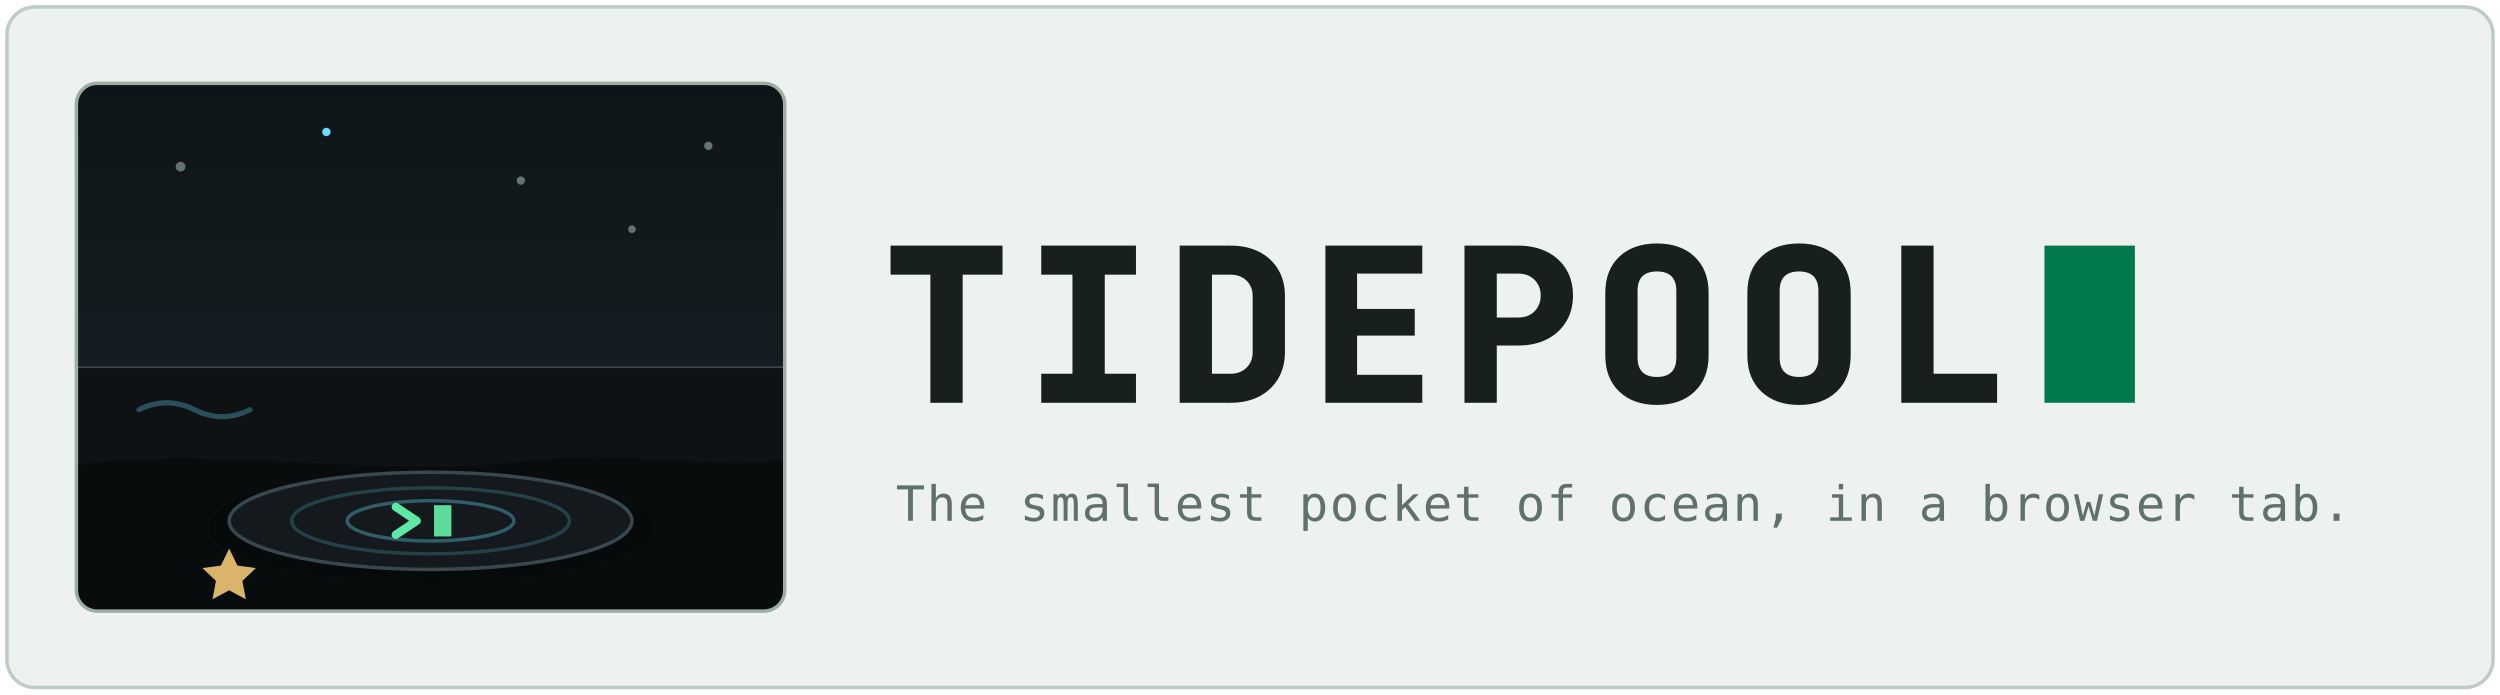
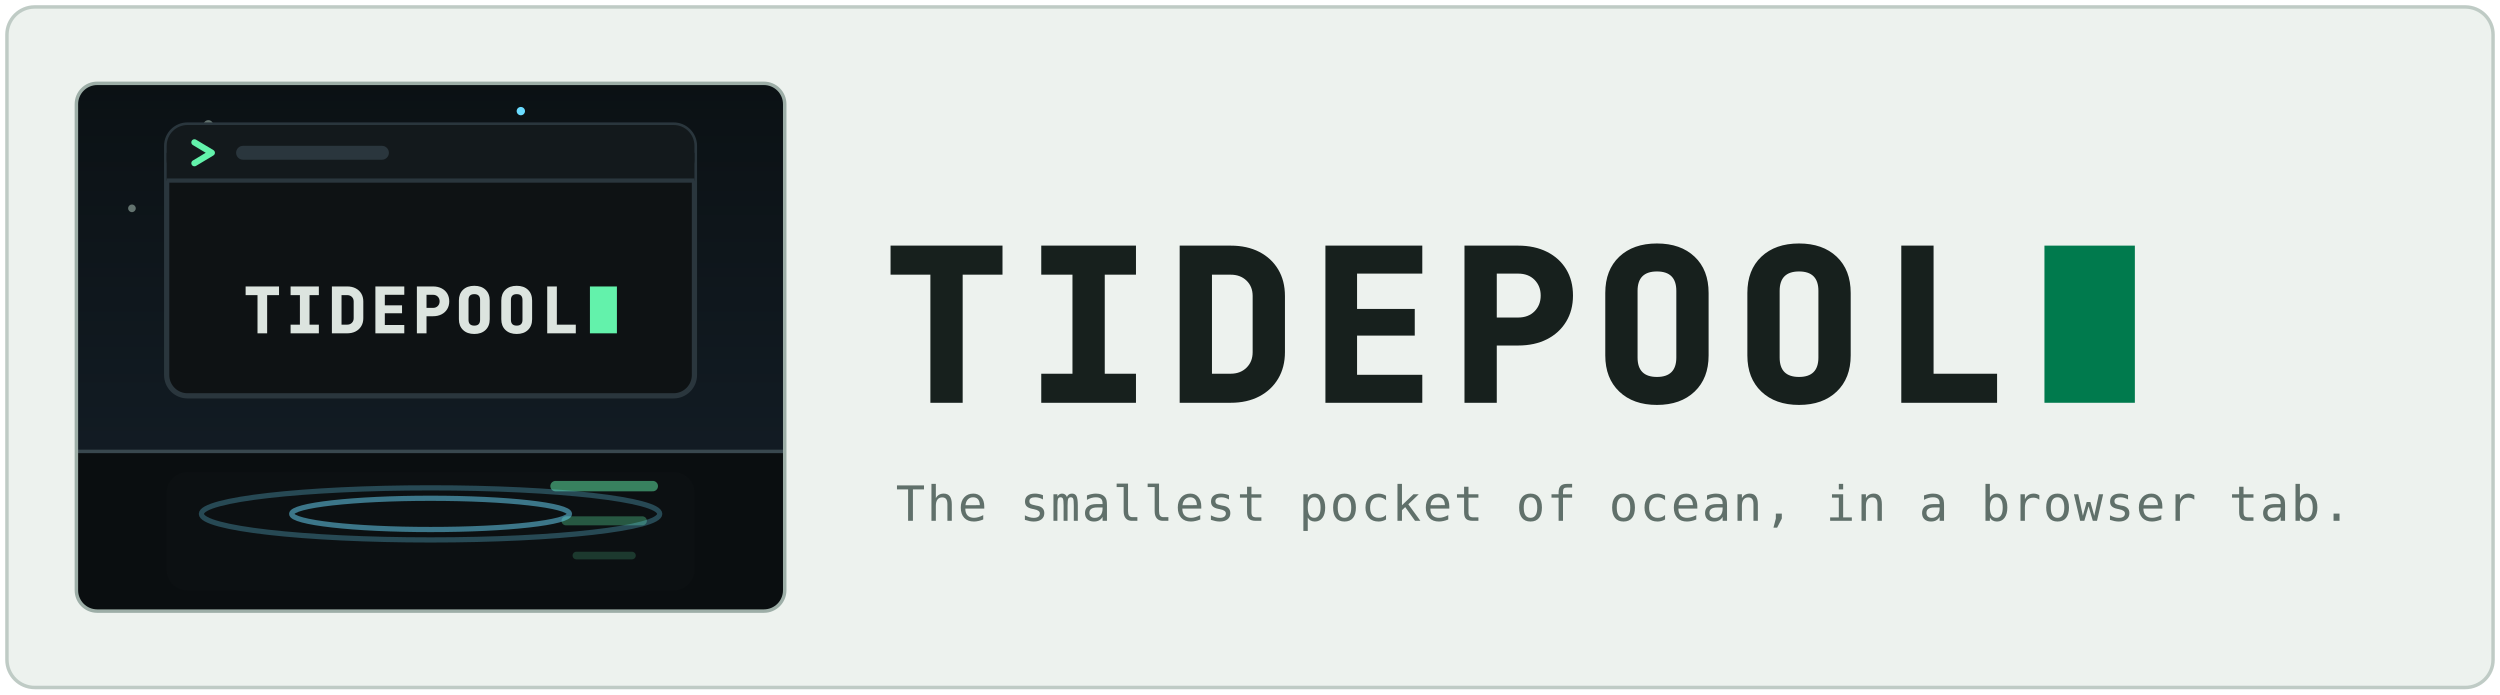
<svg xmlns="http://www.w3.org/2000/svg" viewBox="0 0 720 200" role="img" aria-label="Tidepool">
  <defs>
    <linearGradient id="sky" x1="0" y1="0" x2="0" y2="1">
-       <stop offset="0" stop-color="#0e1518" />
-       <stop offset="1" stop-color="#1a2429" />
+       <stop offset="0" stop-color="#0b1114" />
+       <stop offset="1" stop-color="#15202a" />
    </linearGradient>
    <clipPath id="pan">
      <rect x="22" y="24" width="204" height="152" rx="6" />
    </clipPath>
  </defs>
  <rect x="2" y="2" width="716" height="196" rx="8" fill="#edf2ee" stroke="#bfcbc5" />
  <g clip-path="url(#pan)">
    <rect x="22" y="24" width="204" height="152" fill="url(#sky)" />
-     <circle cx="52" cy="48" r="1.4" fill="#63736f" />
-     <circle cx="94" cy="38" r="1.2" fill="#6bdcff" />
-     <circle cx="150" cy="52" r="1.2" fill="#63736f" />
-     <circle cx="204" cy="42" r="1.2" fill="#63736f" />
-     <circle cx="182" cy="66" r="1.1" fill="#63736f" />
-     <line x1="22" y1="106" x2="226" y2="106" stroke="#39484f" stroke-width="1" />
-     <rect x="22" y="106" width="204" height="70" fill="#0e1214" />
-     <path d="M40,118 q8,-4 16,0 t16,0" fill="none" stroke="#6bdcff" stroke-width="1.5" stroke-linecap="round" opacity="0.3" />
-     <path d="M22,176 L22,134 C60,128 110,138 150,133 C180,129 210,136 226,132 L226,176 Z" fill="#090c0d" />
-     <ellipse cx="124" cy="152" rx="64" ry="16" fill="#060a0b" />
-     <ellipse cx="124" cy="150" rx="58" ry="14" fill="#13191c" stroke="#39484f" stroke-width="1" />
-     <ellipse cx="124" cy="150" rx="40" ry="9.5" fill="none" stroke="#6bdcff" stroke-width="1" opacity="0.2" />
-     <ellipse cx="124" cy="150" rx="24" ry="5.8" fill="none" stroke="#6bdcff" stroke-width="1" opacity="0.35" />
-     <path d="M114,146 L120,150 L114,154" fill="none" stroke="#63f2ab" stroke-width="2.4" stroke-linecap="round" stroke-linejoin="round" opacity="0.95" />
-     <rect x="125" y="145.5" width="5" height="9" fill="#63f2ab" opacity="0.9" />
-     <path d="M66,158 l2.4,4.9 5.3,0.7 -3.9,3.7 1,5.3 -4.8,-2.6 -4.8,2.6 1,-5.3 -3.9,-3.7 5.3,-0.7 Z" fill="#f0c674" opacity="0.9" />
+     <circle cx="60" cy="36" r="1.4" fill="#63736f" />
+     <circle cx="150" cy="32" r="1.2" fill="#6bdcff" />
+     <circle cx="196" cy="48" r="1.2" fill="#63736f" />
+     <circle cx="38" cy="60" r="1.1" fill="#63736f" />
+     <rect x="22" y="130" width="204" height="46" fill="#0a0e10" />
+     <rect x="48" y="136" width="152" height="34" rx="6" fill="#0e1214" opacity="0.5" />
+     <g stroke="#63f2ab" stroke-linecap="round">
+       <line x1="160" y1="140" x2="188" y2="140" stroke-width="3" opacity="0.5" />
+       <line x1="163" y1="150" x2="185" y2="150" stroke-width="2.6" opacity="0.32" />
+       <line x1="166" y1="160" x2="182" y2="160" stroke-width="2.2" opacity="0.18" />
+     </g>
+     <line x1="22" y1="130" x2="226" y2="130" stroke="#39484f" stroke-width="1" />
+     <g fill="none" stroke="#6bdcff">
+       <ellipse cx="124" cy="148" rx="40" ry="4.5" stroke-width="1.5" opacity="0.5" />
+       <ellipse cx="124" cy="148" rx="66" ry="7.5" stroke-width="1.5" opacity="0.28" />
+     </g>
+     <rect x="48" y="36" width="152" height="78" rx="6" fill="#0e1214" stroke="#2a363d" stroke-width="1.5" />
+     <rect x="48" y="36" width="152" height="16" rx="6" fill="#13191c" />
+     <rect x="48" y="44" width="152" height="8" fill="#13191c" />
+     <line x1="48" y1="52" x2="200" y2="52" stroke="#2a363d" stroke-width="1.2" />
+     <path d="M56,41 l5,3 l-5,3" fill="none" stroke="#63f2ab" stroke-width="1.8" stroke-linecap="round" stroke-linejoin="round" />
+     <rect x="68" y="42" width="44" height="4" rx="2" fill="#2a363d" />
+     <g transform="translate(70,96) scale(0.185)">
+       <path fill="#dce4df" d="M37.50 0L22.50 0L22.50-59.50L4-59.50L4-73L56-73L56-59.50L37.50-59.50 M118 0L74 0L74-13.50L88.50-13.50L88.50-59.50L74-59.50L74-73L118-73L118-59.50L103.50-59.50L103.50-13.50L118-13.50 M162 0L138.30 0L138.30-73L162-73Q169.60-73 175.25-70.10Q180.90-67.20 184.05-61.95Q187.20-56.70 187.20-49.60L187.20-23.50Q187.20-16.50 184.05-11.20Q180.90-5.90 175.25-2.95Q169.60 0 162 0M153.30-59.50L153.30-13.50L162-13.50Q166.50-13.50 169.35-16.30Q172.20-19.10 172.20-23.50L172.20-49.60Q172.20-54 169.35-56.75Q166.50-59.50 162-59.50 M251 0L206 0L206-73L251-73L251-60L220.70-60L220.70-43.60L247.50-43.60L247.50-31.20L220.70-31.20L220.70-13L251-13 M285.60 0L270.60 0L270.60-73L295.50-73Q303.20-73 308.95-70.10Q314.70-67.20 317.85-62Q321-56.80 321-49.80Q321-42.90 317.80-37.65Q314.60-32.40 308.90-29.50Q303.20-26.60 295.50-26.60L285.60-26.60L285.60 0M285.60-60L285.60-39.60L295.50-39.60Q300.30-39.60 303.15-42.50Q306-45.40 306-49.80Q306-54.20 303.15-57.10Q300.30-60 295.50-60 M360 1Q349 1 342.50-5.20Q336-11.40 336-22L336-51Q336-61.70 342.50-67.85Q349-74 360-74Q371-74 377.50-67.85Q384-61.70 384-51L384-22Q384-11.40 377.50-5.20Q371 1 360 1M360-12Q369-12 369-21L369-52Q369-61 360-61Q351-61 351-52L351-21Q351-12 360-12 M426 1Q415 1 408.50-5.20Q402-11.40 402-22L402-51Q402-61.70 408.50-67.85Q415-74 426-74Q437-74 443.50-67.85Q450-61.70 450-51L450-22Q450-11.40 443.50-5.20Q437 1 426 1M426-12Q435-12 435-21L435-52Q435-61 426-61Q417-61 417-52L417-21Q417-12 426-12 M518 0L473.50 0L473.50-73L488.50-73L488.50-13.50L518-13.50" />
+       <rect x="540" y="-73" width="42" height="73" fill="#63f2ab" />
+     </g>
  </g>
  <rect x="22" y="24" width="204" height="152" rx="6" fill="none" stroke="#9daea7" stroke-width="1" />
  <g transform="translate(254,116) scale(0.62)">
    <path fill="#17201d" d="M37.50 0L22.50 0L22.50-59.50L4-59.50L4-73L56-73L56-59.50L37.50-59.50 M118 0L74 0L74-13.50L88.50-13.50L88.50-59.50L74-59.50L74-73L118-73L118-59.50L103.50-59.50L103.50-13.50L118-13.50 M162 0L138.30 0L138.30-73L162-73Q169.60-73 175.25-70.10Q180.90-67.20 184.05-61.95Q187.20-56.70 187.20-49.60L187.20-23.50Q187.20-16.50 184.05-11.20Q180.90-5.90 175.25-2.95Q169.60 0 162 0M153.30-59.50L153.30-13.50L162-13.50Q166.50-13.50 169.35-16.30Q172.20-19.10 172.20-23.50L172.20-49.60Q172.20-54 169.35-56.75Q166.50-59.50 162-59.50 M251 0L206 0L206-73L251-73L251-60L220.70-60L220.70-43.60L247.50-43.60L247.50-31.20L220.70-31.20L220.70-13L251-13 M285.60 0L270.60 0L270.60-73L295.50-73Q303.20-73 308.95-70.10Q314.70-67.20 317.85-62Q321-56.80 321-49.80Q321-42.90 317.80-37.65Q314.60-32.40 308.90-29.50Q303.20-26.60 295.50-26.60L285.60-26.60L285.60 0M285.60-60L285.60-39.60L295.50-39.60Q300.30-39.60 303.15-42.50Q306-45.40 306-49.80Q306-54.20 303.15-57.10Q300.30-60 295.50-60 M360 1Q349 1 342.50-5.20Q336-11.40 336-22L336-51Q336-61.70 342.50-67.85Q349-74 360-74Q371-74 377.50-67.85Q384-61.70 384-51L384-22Q384-11.40 377.50-5.20Q371 1 360 1M360-12Q369-12 369-21L369-52Q369-61 360-61Q351-61 351-52L351-21Q351-12 360-12 M426 1Q415 1 408.50-5.20Q402-11.40 402-22L402-51Q402-61.70 408.50-67.85Q415-74 426-74Q437-74 443.50-67.85Q450-61.70 450-51L450-22Q450-11.40 443.50-5.20Q437 1 426 1M426-12Q435-12 435-21L435-52Q435-61 426-61Q417-61 417-52L417-21Q417-12 426-12 M518 0L473.50 0L473.50-73L488.50-73L488.50-13.50L518-13.50" />
    <rect x="540" y="-73" width="42" height="73" fill="#007a4d" />
  </g>
  <text x="258" y="150" font-family="Consolas, 'DejaVu Sans Mono', 'Courier New', monospace" font-size="14" letter-spacing="0.5" fill="#60706a">The smallest pocket of ocean, in a browser tab.</text>
</svg>
